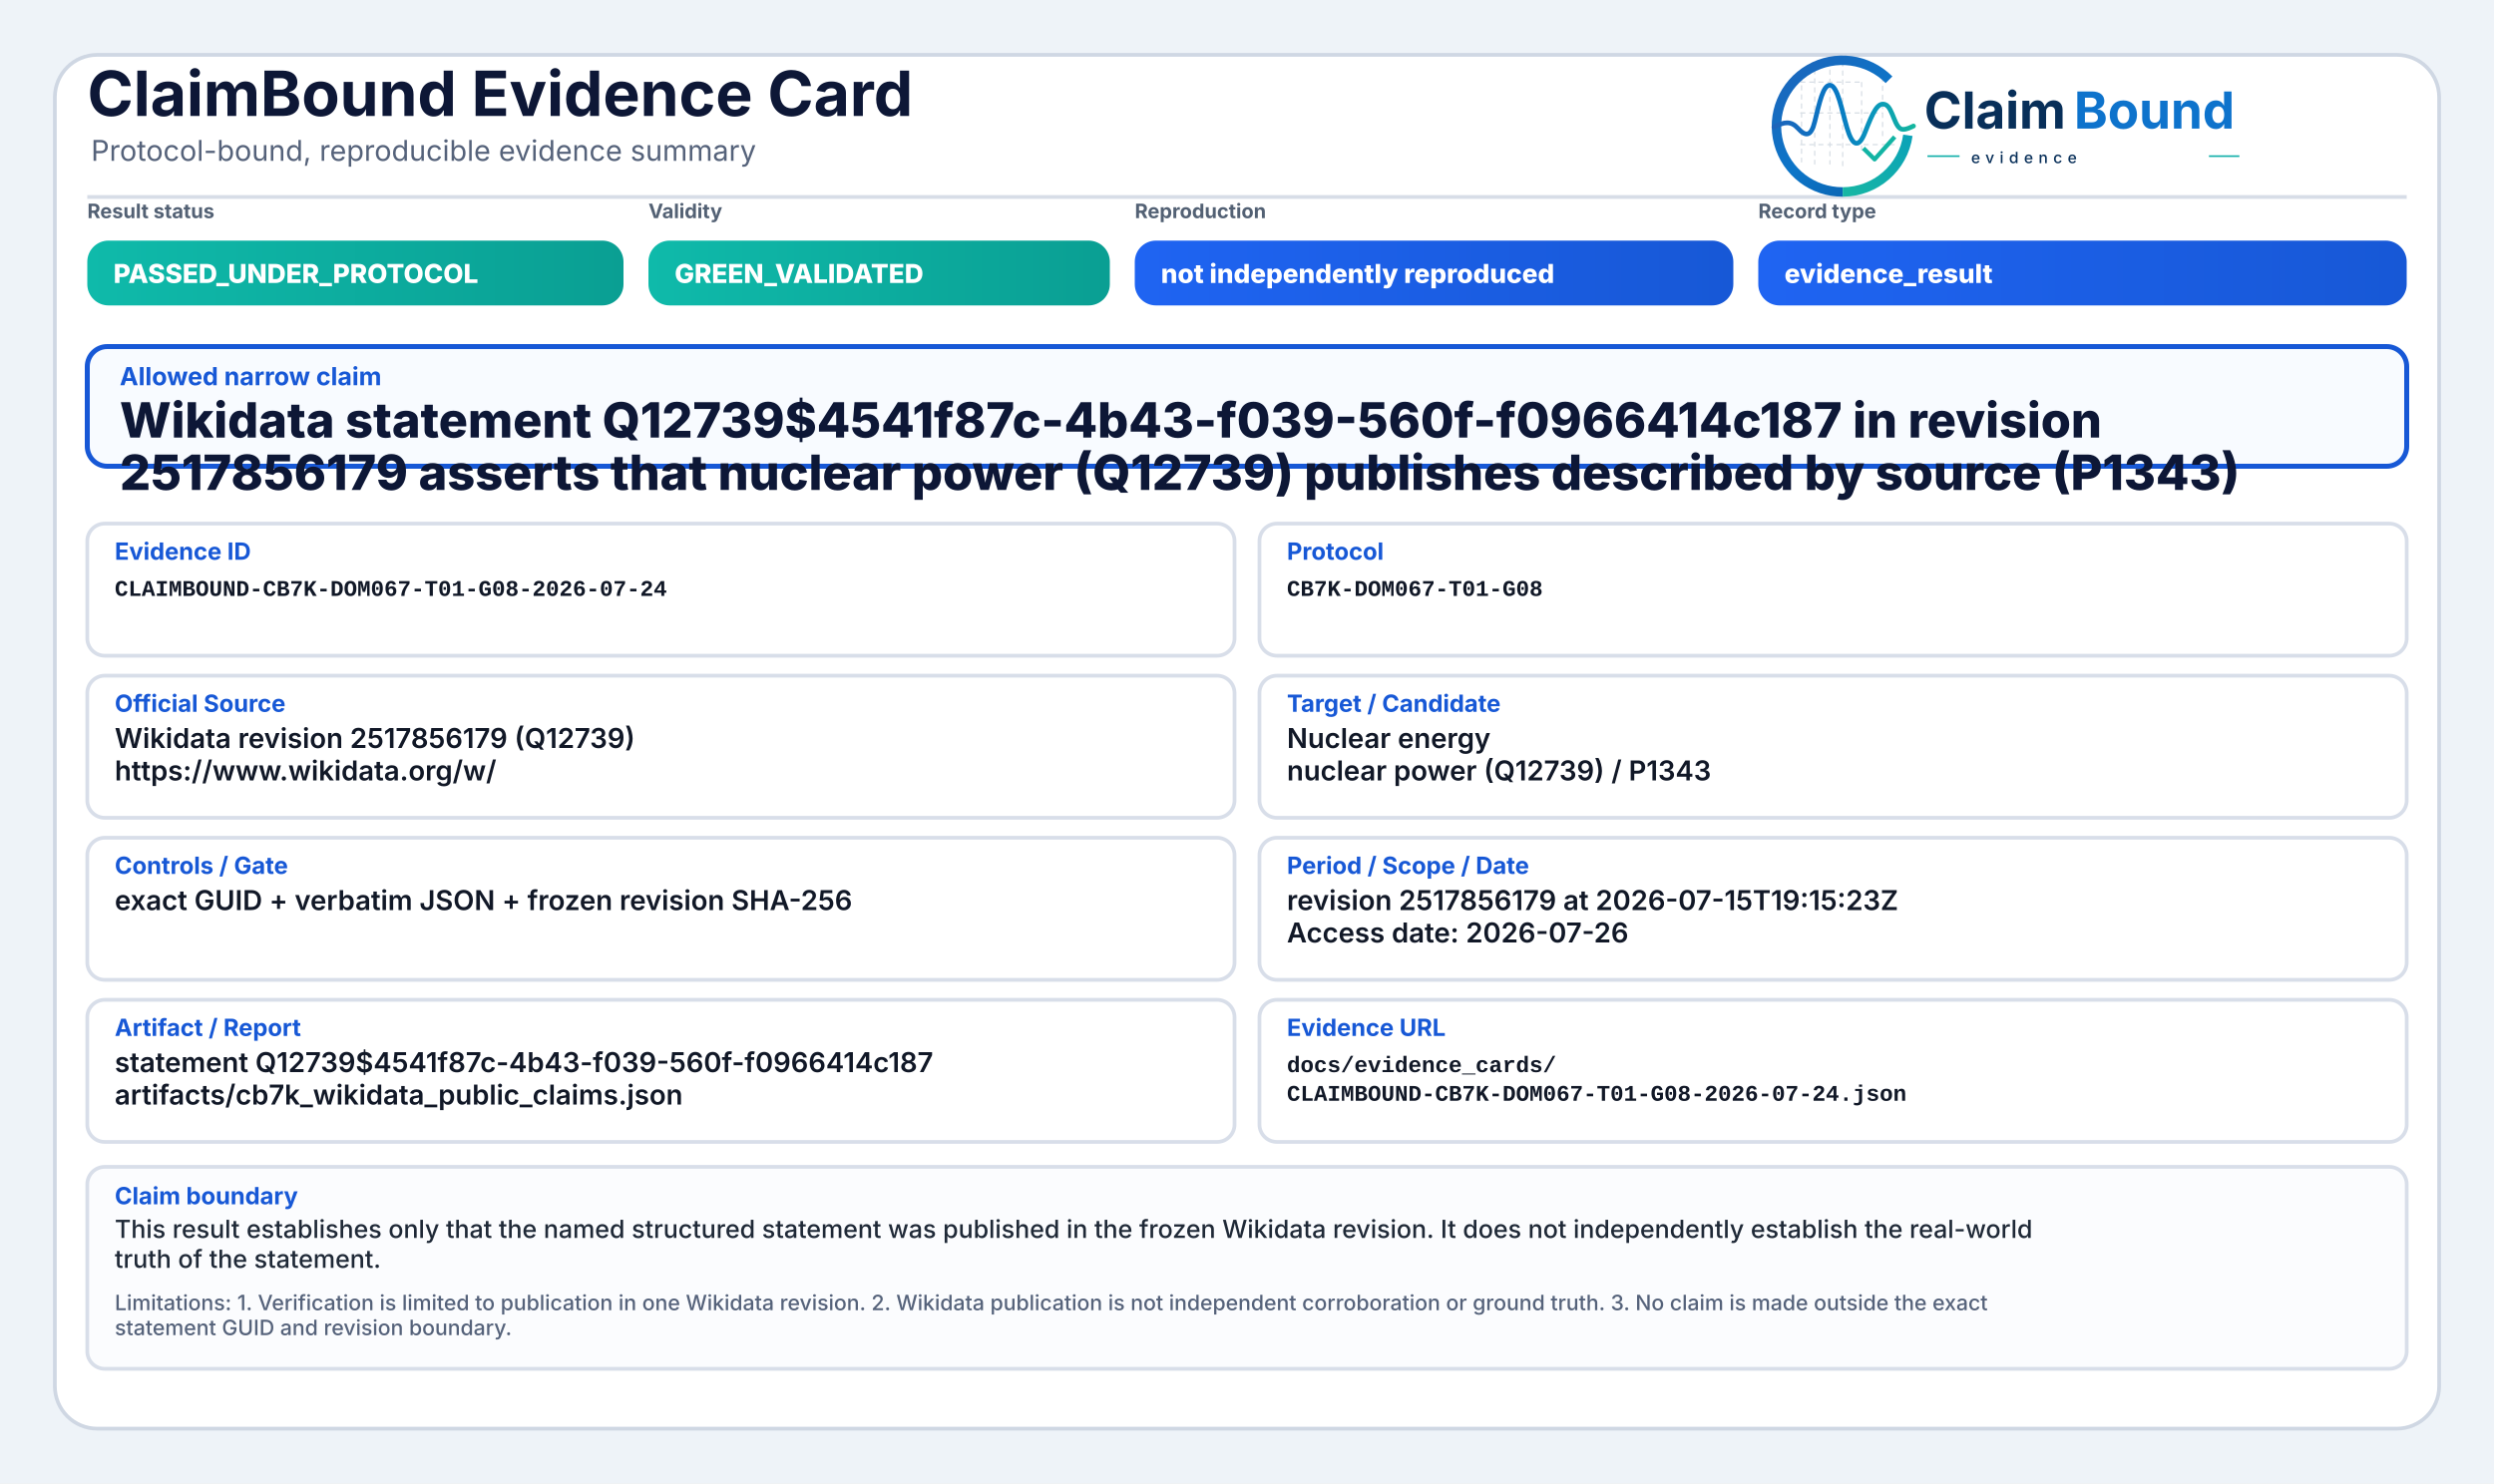
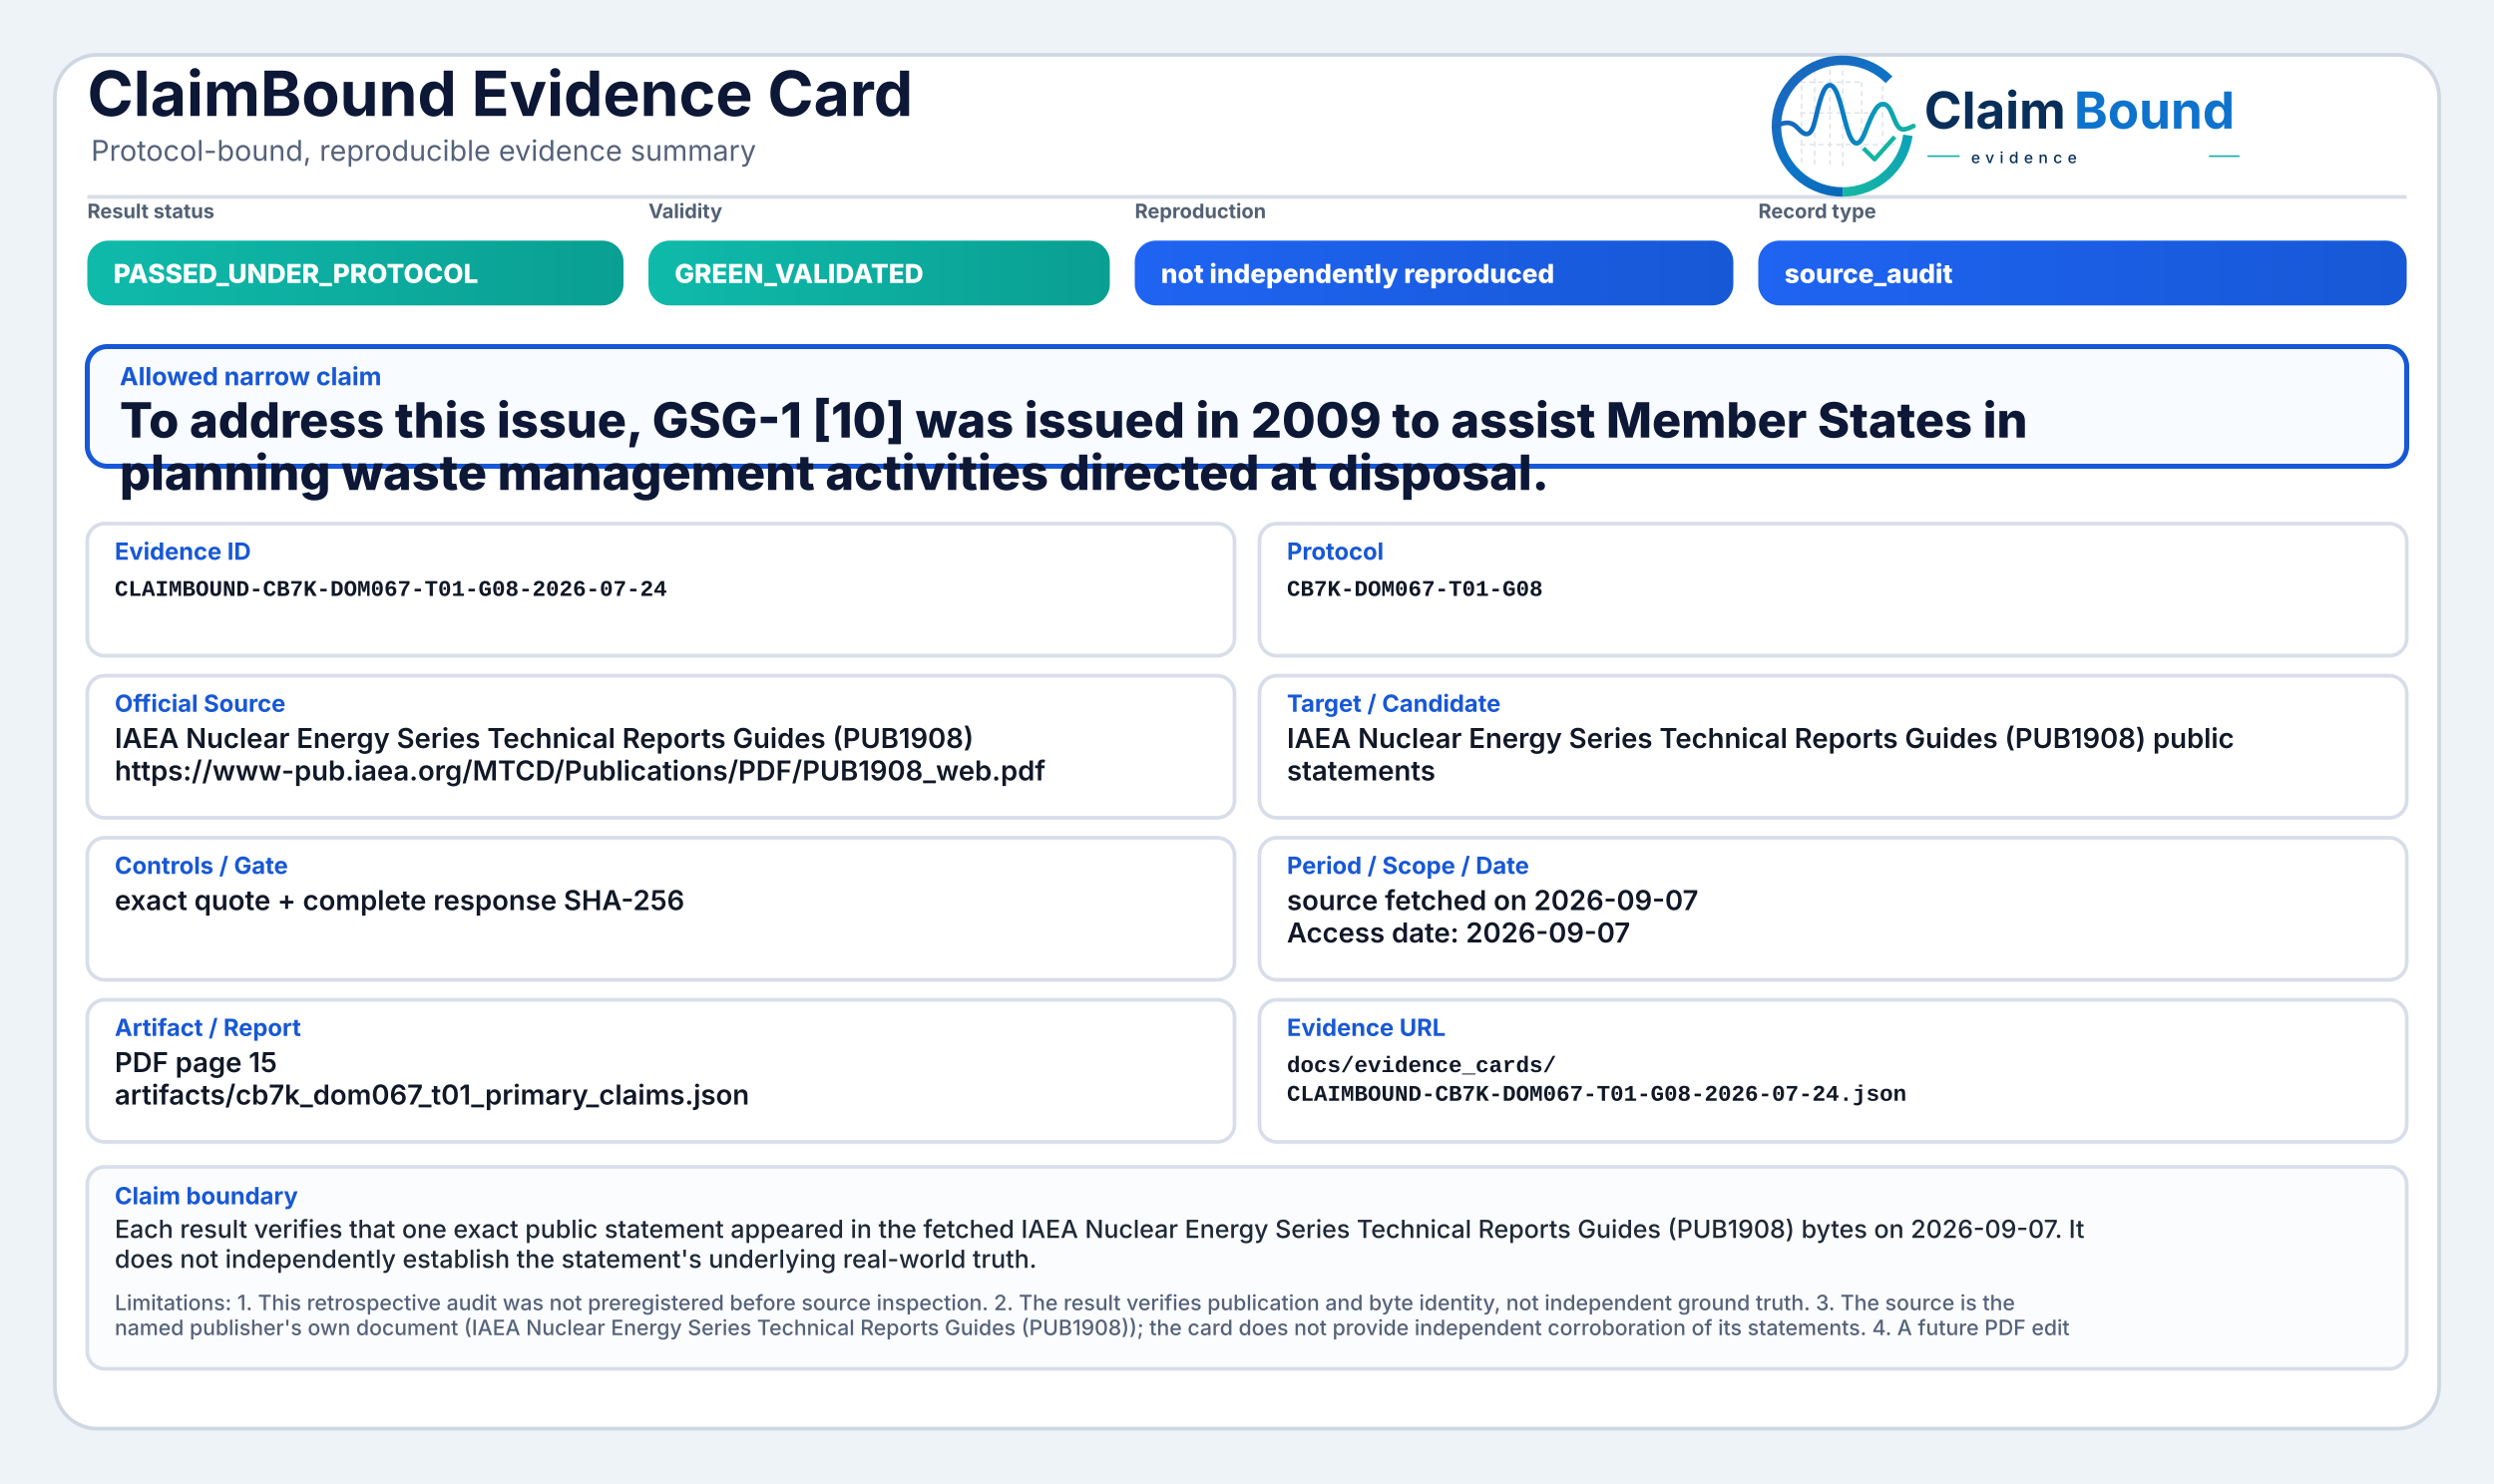
<svg xmlns="http://www.w3.org/2000/svg" width="2000" height="1190" viewBox="0 0 2000 1190" role="img" aria-label="ClaimBound Evidence Card">
  <defs>
    <linearGradient id="greenGrad" x1="0" y1="0" x2="1" y2="0">
      <stop offset="0%" stop-color="#0fbaaa" />
      <stop offset="100%" stop-color="#0a9f93" />
    </linearGradient>
    <linearGradient id="yellowGrad" x1="0" y1="0" x2="1" y2="0">
      <stop offset="0%" stop-color="#fbbf24" />
      <stop offset="100%" stop-color="#d97706" />
    </linearGradient>
    <linearGradient id="amberGrad" x1="0" y1="0" x2="1" y2="0">
      <stop offset="0%" stop-color="#f97316" />
      <stop offset="100%" stop-color="#c2410c" />
    </linearGradient>
    <linearGradient id="redGrad" x1="0" y1="0" x2="1" y2="0">
      <stop offset="0%" stop-color="#ef4444" />
      <stop offset="100%" stop-color="#b91c1c" />
    </linearGradient>
    <linearGradient id="grayGrad" x1="0" y1="0" x2="1" y2="0">
      <stop offset="0%" stop-color="#64748b" />
      <stop offset="100%" stop-color="#475569" />
    </linearGradient>
    <linearGradient id="blueGrad" x1="0" y1="0" x2="1" y2="0">
      <stop offset="0%" stop-color="#1f64f2" />
      <stop offset="100%" stop-color="#1758d6" />
    </linearGradient>
    <linearGradient id="logoRingBlue" x1="73" y1="453" x2="348" y2="793" gradientUnits="userSpaceOnUse">
      <stop offset="0" stop-color="#1E64BA" />
      <stop offset="0.55" stop-color="#0C75C8" />
      <stop offset="1" stop-color="#0A5FAB" />
    </linearGradient>
    <linearGradient id="logoRingTeal" x1="221" y1="792" x2="403" y2="594" gradientUnits="userSpaceOnUse">
      <stop offset="0" stop-color="#18B7A3" />
      <stop offset="1" stop-color="#089EBC" />
    </linearGradient>
    <linearGradient id="logoSignalGradient" x1="61" y1="628" x2="404" y2="628" gradientUnits="userSpaceOnUse">
      <stop offset="0" stop-color="#1E64BA" />
      <stop offset="0.43" stop-color="#0877C4" />
      <stop offset="0.72" stop-color="#0A97BB" />
      <stop offset="1" stop-color="#14B69E" />
    </linearGradient>
  </defs>
  <rect x="0" y="0" width="2000" height="1190" fill="#eef3f8" />
  <rect x="44" y="44" width="1912" height="1102" rx="34" fill="#ffffff" stroke="#cfd7e3" stroke-width="3" />
  <path d="M70 158 H1930" stroke="#d7dde7" stroke-width="3" />
  <text x="70" y="93" font-family="Inter, Segoe UI, Arial, sans-serif" font-size="50" font-weight="750" fill="#0d1736">ClaimBound Evidence Card</text>
  <text x="73" y="129" font-family="Inter, Segoe UI, Arial, sans-serif" font-size="23" font-weight="400" fill="#55627a">Protocol-bound, reproducible evidence summary</text>
  <g aria-label="ClaimBound evidence logo" transform="translate(1415,52) scale(0.33) translate(-40,-478)">
    <g stroke-linecap="butt" stroke-linejoin="round">
      <g stroke="#CBD3DC" stroke-width="3.2" stroke-linecap="round" stroke-dasharray="10 12" opacity="0.72">
        <path d="M130 507V714" />
        <path d="M162 490V719" />
        <path d="M199 491V719" />
        <path d="M230 471V726" />
        <path d="M276 521V690" />
        <path d="M327 508V650" />
        <path d="M128 520H277" />
        <path d="M128 595H327" />
        <path d="M128 672H355" />
      </g>
      <path d="M342.6 514.3A160 160 0 1 0 230 787" fill="none" stroke="url(#logoRingBlue)" stroke-width="23" />
      <path d="M230 787A160 160 0 0 0 388.4 649.3" fill="none" stroke="url(#logoRingTeal)" stroke-width="23" />
      <path d="M63 629.5C87 616.4 104.3 613.6 121.2 632.2C140.7 653.8 153.4 651.6 162.1 616.2C173.8 568.5 182.5 527.5 198.9 527.5C217.5 527.5 228.4 590.6 240.3 630.8C253.4 675.4 268.6 682.8 284.6 641.5C303.5 592.9 315.2 567.6 333.7 574.7C352.6 582 355.7 635.1 376.6 634.9C386.2 634.8 394 630.4 402 626.8" fill="none" stroke="url(#logoSignalGradient)" stroke-width="11.5" stroke-linecap="round" />
      <path d="M284 684.5L307.5 707.7L353 657" fill="none" stroke="#12B4A4" stroke-width="10.5" stroke-linecap="square" />
    </g>
    <text x="428" y="633" font-family="Inter, Segoe UI, Arial, sans-serif" font-size="124" font-weight="750" fill="#082F59" text-rendering="geometricPrecision">Claim</text>
    <text x="792" y="633" font-family="Inter, Segoe UI, Arial, sans-serif" font-size="124" font-weight="750" fill="#0E73CC" text-rendering="geometricPrecision">Bound</text>
    <line x1="436" y1="700" x2="514" y2="700" stroke="#11AFA9" stroke-width="4" />
    <text x="542" y="717" font-family="Inter, Segoe UI, Arial, sans-serif" font-size="38" font-weight="500" letter-spacing="13" fill="#082F59">evidence</text>
    <line x1="1120" y1="700" x2="1194" y2="700" stroke="#11AFA9" stroke-width="4" />
  </g>
  <text x="70" y="175" font-family="Inter, Segoe UI, Arial, sans-serif" font-size="16" font-weight="650" fill="#536174">Result status</text>
  <rect x="70" y="193" width="430" height="52" rx="17" fill="url(#greenGrad)" />
  <text x="91" y="227" font-family="Inter, Segoe UI, Arial, sans-serif" font-size="21" font-weight="800" fill="#ffffff">PASSED_UNDER_PROTOCOL</text>
  <text x="520" y="175" font-family="Inter, Segoe UI, Arial, sans-serif" font-size="16" font-weight="650" fill="#536174">Validity</text>
  <rect x="520" y="193" width="370" height="52" rx="17" fill="url(#greenGrad)" />
  <text x="541" y="227" font-family="Inter, Segoe UI, Arial, sans-serif" font-size="21" font-weight="800" fill="#ffffff">GREEN_VALIDATED</text>
  <text x="910" y="175" font-family="Inter, Segoe UI, Arial, sans-serif" font-size="16" font-weight="650" fill="#536174">Reproduction</text>
  <rect x="910" y="193" width="480" height="52" rx="17" fill="url(#blueGrad)" />
  <text x="931" y="227" font-family="Inter, Segoe UI, Arial, sans-serif" font-size="21" font-weight="800" fill="#ffffff">not independently reproduced</text>
  <text x="1410" y="175" font-family="Inter, Segoe UI, Arial, sans-serif" font-size="16" font-weight="650" fill="#536174">Record type</text>
  <rect x="1410" y="193" width="520" height="52" rx="17" fill="url(#blueGrad)" />
-   <text x="1431" y="227" font-family="Inter, Segoe UI, Arial, sans-serif" font-size="21" font-weight="800" fill="#ffffff">evidence_result</text>
+   <text x="1431" y="227" font-family="Inter, Segoe UI, Arial, sans-serif" font-size="21" font-weight="800" fill="#ffffff">source_audit</text>
  <rect x="70" y="278" width="1860" height="96" rx="16" fill="#f8fbff" stroke="#1758d6" stroke-width="4" />
  <text x="96" y="309" font-family="Inter, Segoe UI, Arial, sans-serif" font-size="20" font-weight="750" fill="#1758d6">Allowed narrow claim</text>
-   <text x="96" y="351" font-family="Inter, Segoe UI, Arial, sans-serif" font-size="39" font-weight="800" fill="#0d1736">Wikidata statement Q12739$4541f87c-4b43-f039-560f-f0966414c187 in revision</text>
-   <text x="96" y="393" font-family="Inter, Segoe UI, Arial, sans-serif" font-size="39" font-weight="800" fill="#0d1736">2517856179 asserts that nuclear power (Q12739) publishes described by source (P1343)</text>
+   <text x="96" y="351" font-family="Inter, Segoe UI, Arial, sans-serif" font-size="39" font-weight="800" fill="#0d1736">To address this issue, GSG-1 [10] was issued in 2009 to assist Member States in</text>
+   <text x="96" y="393" font-family="Inter, Segoe UI, Arial, sans-serif" font-size="39" font-weight="800" fill="#0d1736">planning waste management activities directed at disposal.</text>
  <rect x="70" y="420" width="920" height="106" rx="14" fill="#ffffff" stroke="#d8dee9" stroke-width="3" />
  <text x="92" y="449" font-family="Inter, Segoe UI, Arial, sans-serif" font-size="19" font-weight="750" fill="#1758d6">Evidence ID</text>
  <text x="92" y="478" font-family="SFMono-Regular, Consolas, Liberation Mono, monospace" font-size="18" font-weight="600" fill="#111827">CLAIMBOUND-CB7K-DOM067-T01-G08-2026-07-24</text>
  <rect x="1010" y="420" width="920" height="106" rx="14" fill="#ffffff" stroke="#d8dee9" stroke-width="3" />
  <text x="1032" y="449" font-family="Inter, Segoe UI, Arial, sans-serif" font-size="19" font-weight="750" fill="#1758d6">Protocol</text>
  <text x="1032" y="478" font-family="SFMono-Regular, Consolas, Liberation Mono, monospace" font-size="18" font-weight="600" fill="#111827">CB7K-DOM067-T01-G08</text>
  <rect x="70" y="542" width="920" height="114" rx="14" fill="#ffffff" stroke="#d8dee9" stroke-width="3" />
  <text x="92" y="571" font-family="Inter, Segoe UI, Arial, sans-serif" font-size="19" font-weight="750" fill="#1758d6">Official Source</text>
-   <text x="92" y="600" font-family="Inter, Segoe UI, Arial, sans-serif" font-size="22" font-weight="600" fill="#111827">Wikidata revision 2517856179 (Q12739)</text>
-   <text x="92" y="626" font-family="Inter, Segoe UI, Arial, sans-serif" font-size="22" font-weight="600" fill="#111827">https://www.wikidata.org/w/</text>
+   <text x="92" y="600" font-family="Inter, Segoe UI, Arial, sans-serif" font-size="22" font-weight="600" fill="#111827">IAEA Nuclear Energy Series Technical Reports Guides (PUB1908)</text>
+   <text x="92" y="626" font-family="Inter, Segoe UI, Arial, sans-serif" font-size="22" font-weight="600" fill="#111827">https://www-pub.iaea.org/MTCD/Publications/PDF/PUB1908_web.pdf</text>
  <rect x="1010" y="542" width="920" height="114" rx="14" fill="#ffffff" stroke="#d8dee9" stroke-width="3" />
  <text x="1032" y="571" font-family="Inter, Segoe UI, Arial, sans-serif" font-size="19" font-weight="750" fill="#1758d6">Target / Candidate</text>
-   <text x="1032" y="600" font-family="Inter, Segoe UI, Arial, sans-serif" font-size="22" font-weight="600" fill="#111827">Nuclear energy</text>
-   <text x="1032" y="626" font-family="Inter, Segoe UI, Arial, sans-serif" font-size="22" font-weight="600" fill="#111827">nuclear power (Q12739) / P1343</text>
+   <text x="1032" y="600" font-family="Inter, Segoe UI, Arial, sans-serif" font-size="22" font-weight="600" fill="#111827">IAEA Nuclear Energy Series Technical Reports Guides (PUB1908) public</text>
+   <text x="1032" y="626" font-family="Inter, Segoe UI, Arial, sans-serif" font-size="22" font-weight="600" fill="#111827">statements</text>
  <rect x="70" y="672" width="920" height="114" rx="14" fill="#ffffff" stroke="#d8dee9" stroke-width="3" />
  <text x="92" y="701" font-family="Inter, Segoe UI, Arial, sans-serif" font-size="19" font-weight="750" fill="#1758d6">Controls / Gate</text>
-   <text x="92" y="730" font-family="Inter, Segoe UI, Arial, sans-serif" font-size="22" font-weight="600" fill="#111827">exact GUID + verbatim JSON + frozen revision SHA-256</text>
+   <text x="92" y="730" font-family="Inter, Segoe UI, Arial, sans-serif" font-size="22" font-weight="600" fill="#111827">exact quote + complete response SHA-256</text>
  <rect x="1010" y="672" width="920" height="114" rx="14" fill="#ffffff" stroke="#d8dee9" stroke-width="3" />
  <text x="1032" y="701" font-family="Inter, Segoe UI, Arial, sans-serif" font-size="19" font-weight="750" fill="#1758d6">Period / Scope / Date</text>
-   <text x="1032" y="730" font-family="Inter, Segoe UI, Arial, sans-serif" font-size="22" font-weight="600" fill="#111827">revision 2517856179 at 2026-07-15T19:15:23Z</text>
-   <text x="1032" y="756" font-family="Inter, Segoe UI, Arial, sans-serif" font-size="22" font-weight="600" fill="#111827">Access date: 2026-07-26</text>
+   <text x="1032" y="730" font-family="Inter, Segoe UI, Arial, sans-serif" font-size="22" font-weight="600" fill="#111827">source fetched on 2026-09-07</text>
+   <text x="1032" y="756" font-family="Inter, Segoe UI, Arial, sans-serif" font-size="22" font-weight="600" fill="#111827">Access date: 2026-09-07</text>
  <rect x="70" y="802" width="920" height="114" rx="14" fill="#ffffff" stroke="#d8dee9" stroke-width="3" />
  <text x="92" y="831" font-family="Inter, Segoe UI, Arial, sans-serif" font-size="19" font-weight="750" fill="#1758d6">Artifact / Report</text>
-   <text x="92" y="860" font-family="Inter, Segoe UI, Arial, sans-serif" font-size="22" font-weight="600" fill="#111827">statement Q12739$4541f87c-4b43-f039-560f-f0966414c187</text>
-   <text x="92" y="886" font-family="Inter, Segoe UI, Arial, sans-serif" font-size="22" font-weight="600" fill="#111827">artifacts/cb7k_wikidata_public_claims.json</text>
+   <text x="92" y="860" font-family="Inter, Segoe UI, Arial, sans-serif" font-size="22" font-weight="600" fill="#111827">PDF page 15</text>
+   <text x="92" y="886" font-family="Inter, Segoe UI, Arial, sans-serif" font-size="22" font-weight="600" fill="#111827">artifacts/cb7k_dom067_t01_primary_claims.json</text>
  <rect x="1010" y="802" width="920" height="114" rx="14" fill="#ffffff" stroke="#d8dee9" stroke-width="3" />
  <text x="1032" y="831" font-family="Inter, Segoe UI, Arial, sans-serif" font-size="19" font-weight="750" fill="#1758d6">Evidence URL</text>
  <text x="1032" y="860" font-family="SFMono-Regular, Consolas, Liberation Mono, monospace" font-size="18" font-weight="600" fill="#111827">docs/evidence_cards/</text>
  <text x="1032" y="883" font-family="SFMono-Regular, Consolas, Liberation Mono, monospace" font-size="18" font-weight="600" fill="#111827">CLAIMBOUND-CB7K-DOM067-T01-G08-2026-07-24.json</text>
  <rect x="70" y="936" width="1860" height="162" rx="14" fill="#fbfcfe" stroke="#d8dee9" stroke-width="3" />
  <text x="92" y="966" font-family="Inter, Segoe UI, Arial, sans-serif" font-size="19" font-weight="750" fill="#1758d6">Claim boundary</text>
-   <text x="92" y="993" font-family="Inter, Segoe UI, Arial, sans-serif" font-size="20" font-weight="500" fill="#1f2937">This result establishes only that the named structured statement was published in the frozen Wikidata revision. It does not independently establish the real-world</text>
-   <text x="92" y="1017" font-family="Inter, Segoe UI, Arial, sans-serif" font-size="20" font-weight="500" fill="#1f2937">truth of the statement.</text>
-   <text x="92" y="1051" font-family="Inter, Segoe UI, Arial, sans-serif" font-size="17" font-weight="500" fill="#55627a">Limitations: 1. Verification is limited to publication in one Wikidata revision. 2. Wikidata publication is not independent corroboration or ground truth. 3. No claim is made outside the exact</text>
-   <text x="92" y="1071" font-family="Inter, Segoe UI, Arial, sans-serif" font-size="17" font-weight="500" fill="#55627a">statement GUID and revision boundary.</text>
+   <text x="92" y="993" font-family="Inter, Segoe UI, Arial, sans-serif" font-size="20" font-weight="500" fill="#1f2937">Each result verifies that one exact public statement appeared in the fetched IAEA Nuclear Energy Series Technical Reports Guides (PUB1908) bytes on 2026-09-07. It</text>
+   <text x="92" y="1017" font-family="Inter, Segoe UI, Arial, sans-serif" font-size="20" font-weight="500" fill="#1f2937">does not independently establish the statement's underlying real-world truth.</text>
+   <text x="92" y="1051" font-family="Inter, Segoe UI, Arial, sans-serif" font-size="17" font-weight="500" fill="#55627a">Limitations: 1. This retrospective audit was not preregistered before source inspection. 2. The result verifies publication and byte identity, not independent ground truth. 3. The source is the</text>
+   <text x="92" y="1071" font-family="Inter, Segoe UI, Arial, sans-serif" font-size="17" font-weight="500" fill="#55627a">named publisher's own document (IAEA Nuclear Energy Series Technical Reports Guides (PUB1908)); the card does not provide independent corroboration of its statements. 4. A future PDF edit</text>
</svg>
